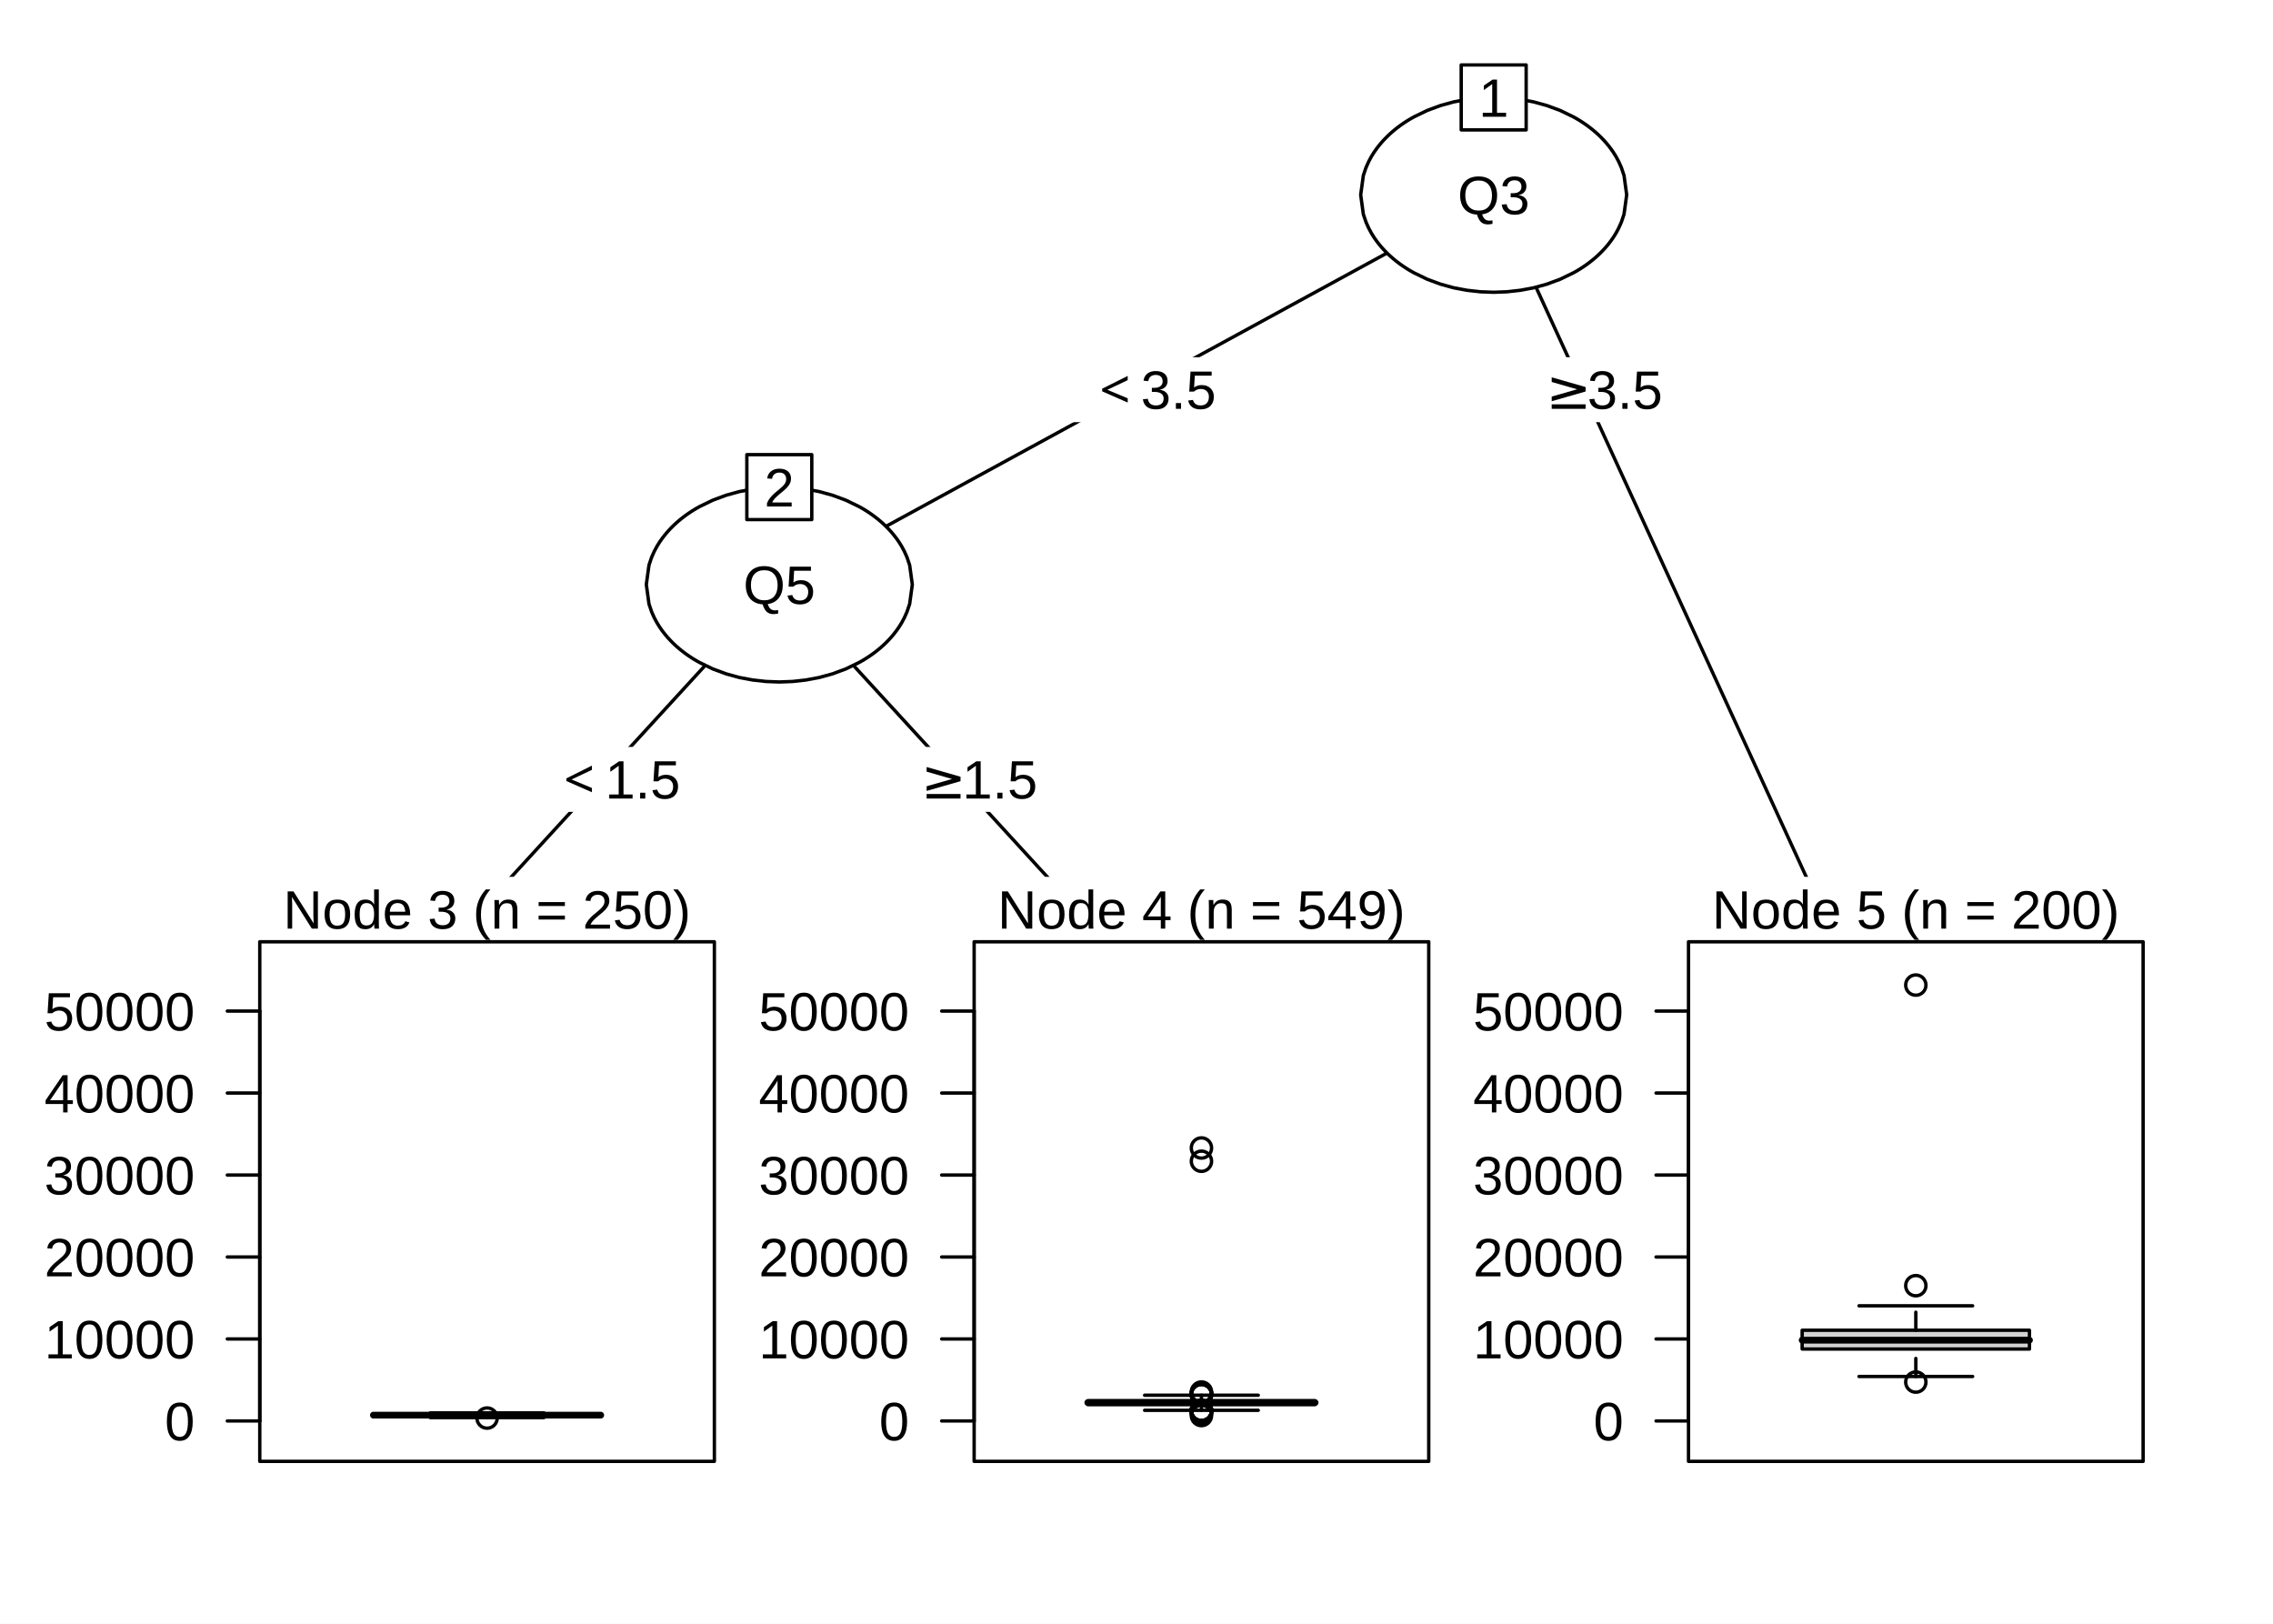
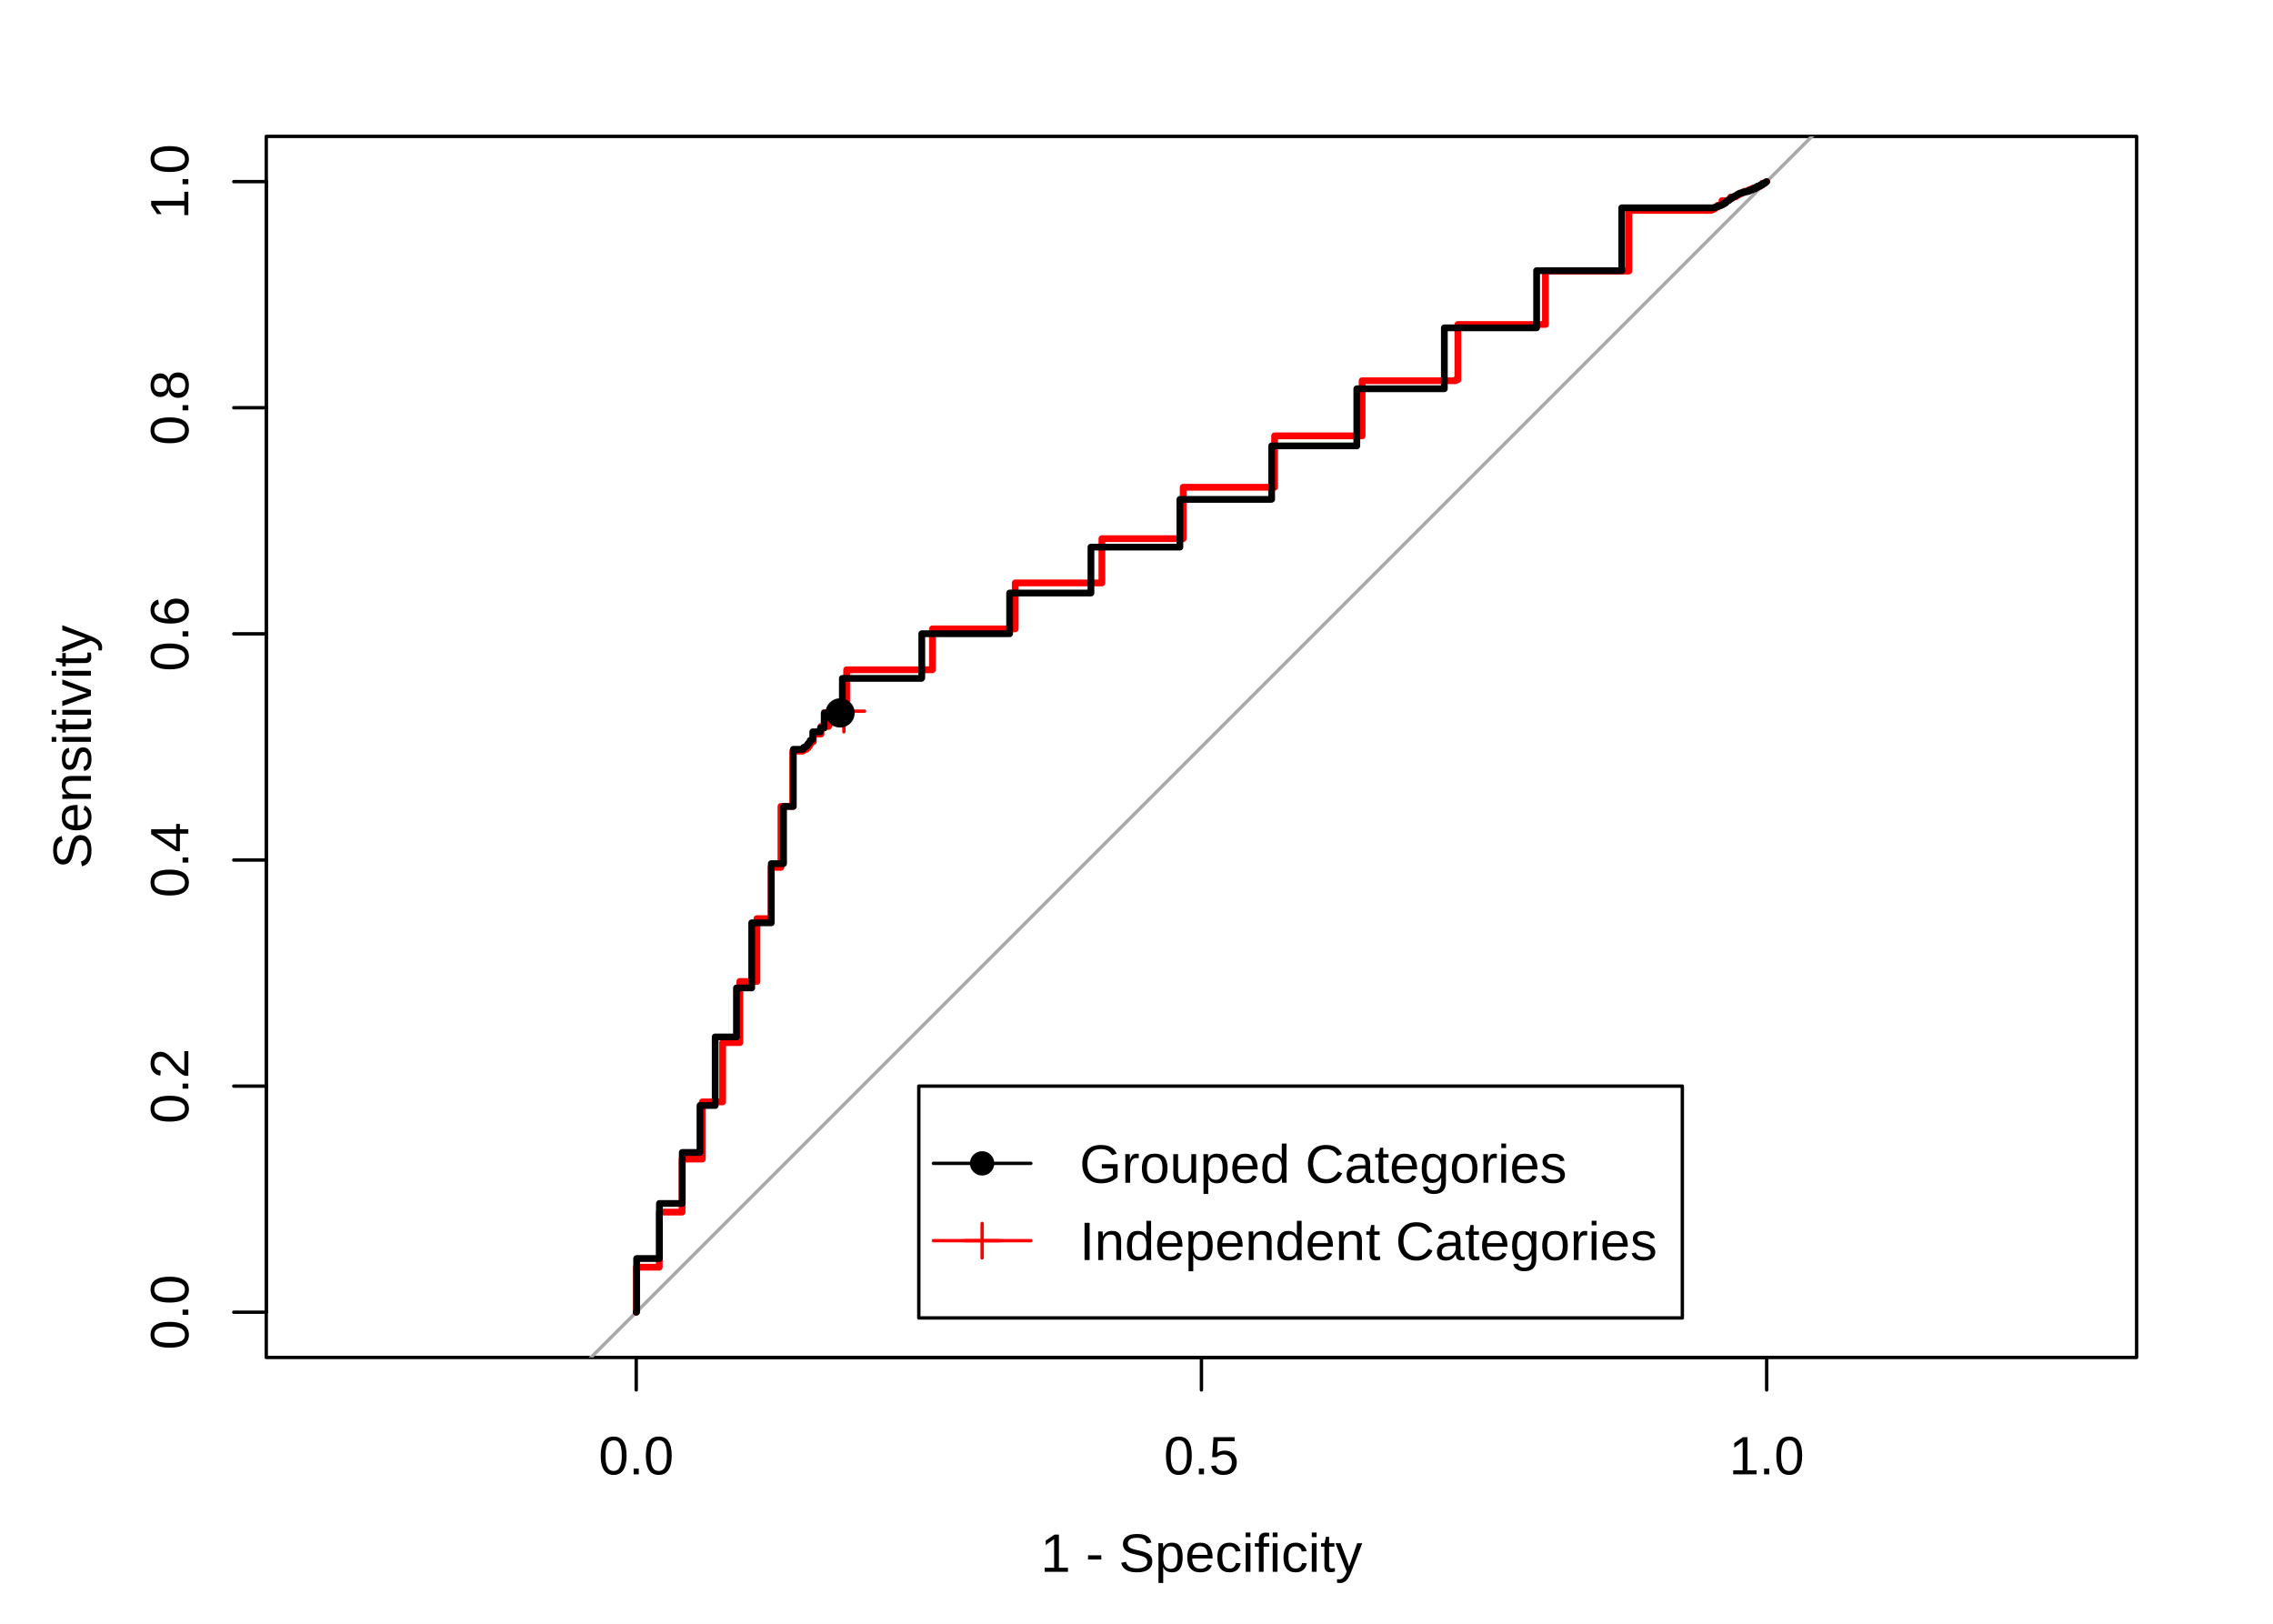
<svg xmlns="http://www.w3.org/2000/svg" viewBox="0 0 504.00 360.00">
  <defs>
    <style type="text/css">
    line, polyline, polygon, path, rect, circle {
      fill: none;
      stroke: #000000;
      stroke-linecap: round;
      stroke-linejoin: round;
      stroke-miterlimit: 10.00;
    }
  </style>
  </defs>
  <rect width="100%" height="100%" style="stroke: none; fill: #FFFFFF;" />
-   <polyline points="331.20,43.20 172.80,129.60 " style="stroke-width: 0.75;" />
-   <polyline points="331.20,43.20 410.40,216.00 " style="stroke-width: 0.75;" />
-   <polygon points="301.71,43.20 302.30,38.90 302.89,37.15 303.48,35.83 304.07,34.73 304.66,33.78 305.25,32.94 305.84,32.18 306.43,31.48 307.02,30.84 307.61,30.24 308.20,29.68 308.79,29.16 309.38,28.67 309.97,28.21 310.56,27.77 311.15,27.36 311.74,26.97 312.33,26.60 312.92,26.25 313.51,25.92 313.51,25.92 316.46,24.49 319.41,23.40 322.35,22.59 325.30,22.04 328.25,21.71 331.20,21.60 334.15,21.71 337.10,22.04 340.05,22.59 342.99,23.40 345.94,24.49 348.89,25.92 348.89,25.92 349.48,26.25 350.07,26.60 350.66,26.97 351.25,27.36 351.84,27.77 352.43,28.21 353.02,28.67 353.61,29.16 354.20,29.68 354.79,30.24 355.38,30.84 355.97,31.48 356.56,32.18 357.15,32.94 357.74,33.78 358.33,34.73 358.92,35.83 359.51,37.15 360.10,38.90 360.69,43.20 360.69,43.20 360.10,47.50 359.51,49.25 358.92,50.57 358.33,51.67 357.74,52.62 357.15,53.46 356.56,54.22 355.97,54.92 355.38,55.56 354.79,56.16 354.20,56.72 353.61,57.24 353.02,57.73 352.43,58.19 351.84,58.63 351.25,59.04 350.66,59.43 350.07,59.80 349.48,60.15 348.89,60.48 348.89,60.48 345.94,61.91 342.99,63.00 340.05,63.81 337.10,64.36 334.15,64.69 331.20,64.80 328.25,64.69 325.30,64.36 322.35,63.81 319.41,63.00 316.46,61.91 313.51,60.48 313.51,60.48 312.92,60.15 312.33,59.80 311.74,59.43 311.15,59.04 310.56,58.63 309.97,58.19 309.38,57.73 308.79,57.24 308.20,56.72 307.61,56.16 307.02,55.56 306.43,54.92 305.84,54.22 305.25,53.46 304.66,52.62 304.07,51.67 303.48,50.57 302.89,49.25 302.30,47.50 301.71,43.20 " style="stroke-width: 0.75; fill: #FFFFFF;" />
-   <text x="323.20" y="47.49" style="font-size: 12.00px; font-family: Arial;" textLength="16.01px" lengthAdjust="spacingAndGlyphs">Q3</text>
-   <rect x="324.00" y="14.40" width="14.40" height="14.40" style="stroke-width: 0.75; fill: #FFFFFF;" />
-   <text x="327.86" y="25.89" style="font-size: 12.00px; font-family: Arial;" textLength="6.67px" lengthAdjust="spacingAndGlyphs">1</text>
-   <rect x="234.35" y="79.20" width="35.30" height="14.40" style="stroke-width: 0.75; stroke: none; fill: #FFFFFF;" />
-   <text x="243.80" y="90.64" style="font-size: 12.00px; font-family: PT Serif;" textLength="6.40px" lengthAdjust="spacingAndGlyphs">&lt;</text>
-   <text x="252.97" y="90.64" style="font-size: 12.00px; font-family: Arial;" textLength="16.68px" lengthAdjust="spacingAndGlyphs">3.5</text>
-   <rect x="333.35" y="79.20" width="35.30" height="14.40" style="stroke-width: 0.75; stroke: none; fill: #FFFFFF;" />
-   <text x="342.80" y="90.64" style="font-size: 12.00px; font-family: PT Serif;" textLength="6.40px" lengthAdjust="spacingAndGlyphs">≥</text>
-   <text x="351.97" y="90.64" style="font-size: 12.00px; font-family: Arial;" textLength="16.68px" lengthAdjust="spacingAndGlyphs">3.5</text>
-   <polyline points="172.80,129.60 93.60,216.00 " style="stroke-width: 0.75;" />
-   <polyline points="172.80,129.60 252.00,216.00 " style="stroke-width: 0.75;" />
-   <polygon points="143.31,129.60 143.90,125.30 144.49,123.55 145.08,122.23 145.67,121.13 146.26,120.18 146.85,119.34 147.44,118.58 148.03,117.88 148.62,117.24 149.21,116.64 149.80,116.08 150.39,115.56 150.98,115.07 151.57,114.61 152.16,114.17 152.75,113.76 153.34,113.37 153.93,113.00 154.52,112.65 155.11,112.32 155.11,112.32 158.06,110.89 161.01,109.80 163.95,108.99 166.90,108.44 169.85,108.11 172.80,108.00 175.75,108.11 178.70,108.44 181.65,108.99 184.59,109.80 187.54,110.89 190.49,112.32 190.49,112.32 191.08,112.65 191.67,113.00 192.26,113.37 192.85,113.76 193.44,114.17 194.03,114.61 194.62,115.07 195.21,115.56 195.80,116.08 196.39,116.64 196.98,117.24 197.57,117.88 198.16,118.58 198.75,119.34 199.34,120.18 199.93,121.13 200.52,122.23 201.11,123.55 201.70,125.30 202.29,129.60 202.29,129.60 201.70,133.90 201.11,135.65 200.52,136.97 199.93,138.07 199.34,139.02 198.75,139.86 198.16,140.62 197.57,141.32 196.98,141.96 196.39,142.56 195.80,143.12 195.21,143.64 194.62,144.13 194.03,144.59 193.44,145.03 192.85,145.44 192.26,145.83 191.67,146.20 191.08,146.55 190.49,146.88 190.49,146.88 187.54,148.31 184.59,149.40 181.65,150.21 178.70,150.76 175.75,151.09 172.80,151.20 169.85,151.09 166.90,150.76 163.95,150.21 161.01,149.40 158.06,148.31 155.11,146.88 155.11,146.88 154.52,146.55 153.93,146.20 153.34,145.83 152.75,145.44 152.16,145.03 151.57,144.59 150.98,144.13 150.39,143.64 149.80,143.12 149.21,142.56 148.62,141.96 148.03,141.32 147.44,140.62 146.85,139.86 146.26,139.02 145.67,138.07 145.08,136.97 144.49,135.65 143.90,133.90 143.31,129.60 " style="stroke-width: 0.75; fill: #FFFFFF;" />
-   <text x="164.80" y="133.89" style="font-size: 12.00px; font-family: Arial;" textLength="16.01px" lengthAdjust="spacingAndGlyphs">Q5</text>
-   <rect x="165.60" y="100.80" width="14.40" height="14.40" style="stroke-width: 0.75; fill: #FFFFFF;" />
-   <text x="169.46" y="112.29" style="font-size: 12.00px; font-family: Arial;" textLength="6.67px" lengthAdjust="spacingAndGlyphs">2</text>
-   <rect x="115.55" y="165.60" width="35.30" height="14.40" style="stroke-width: 0.75; stroke: none; fill: #FFFFFF;" />
-   <text x="125.00" y="177.04" style="font-size: 12.00px; font-family: PT Serif;" textLength="6.40px" lengthAdjust="spacingAndGlyphs">&lt;</text>
-   <text x="134.17" y="177.04" style="font-size: 12.00px; font-family: Arial;" textLength="16.68px" lengthAdjust="spacingAndGlyphs">1.5</text>
-   <rect x="194.75" y="165.60" width="35.30" height="14.40" style="stroke-width: 0.75; stroke: none; fill: #FFFFFF;" />
-   <text x="204.20" y="177.04" style="font-size: 12.00px; font-family: PT Serif;" textLength="6.40px" lengthAdjust="spacingAndGlyphs">≥</text>
-   <text x="213.37" y="177.04" style="font-size: 12.00px; font-family: Arial;" textLength="16.68px" lengthAdjust="spacingAndGlyphs">1.5</text>
-   <rect x="14.40" y="194.40" width="158.40" height="129.60" style="stroke-width: 0.75; stroke: none; fill: #FFFFFF;" />
-   <text x="62.80" y="205.89" style="font-size: 12.00px; font-family: Arial;" textLength="90.39px" lengthAdjust="spacingAndGlyphs">Node 3 (n = 250)</text>
-   <polyline points="57.60,315.04 57.60,224.17 " style="stroke-width: 0.75;" />
-   <line x1="57.60" y1="315.04" x2="50.40" y2="315.04" style="stroke-width: 0.75;" />
-   <line x1="57.60" y1="296.86" x2="50.40" y2="296.86" style="stroke-width: 0.75;" />
-   <line x1="57.60" y1="278.69" x2="50.40" y2="278.69" style="stroke-width: 0.75;" />
-   <line x1="57.60" y1="260.52" x2="50.40" y2="260.52" style="stroke-width: 0.75;" />
-   <line x1="57.60" y1="242.34" x2="50.40" y2="242.34" style="stroke-width: 0.75;" />
-   <line x1="57.60" y1="224.17" x2="50.40" y2="224.17" style="stroke-width: 0.75;" />
-   <text x="36.53" y="319.33" style="font-size: 12.00px; font-family: Arial;" textLength="6.67px" lengthAdjust="spacingAndGlyphs">0</text>
-   <text x="9.83" y="301.16" style="font-size: 12.00px; font-family: Arial;" textLength="33.37px" lengthAdjust="spacingAndGlyphs">10000</text>
-   <text x="9.83" y="282.98" style="font-size: 12.00px; font-family: Arial;" textLength="33.37px" lengthAdjust="spacingAndGlyphs">20000</text>
-   <text x="9.83" y="264.81" style="font-size: 12.00px; font-family: Arial;" textLength="33.37px" lengthAdjust="spacingAndGlyphs">30000</text>
-   <text x="9.83" y="246.64" style="font-size: 12.00px; font-family: Arial;" textLength="33.37px" lengthAdjust="spacingAndGlyphs">40000</text>
-   <text x="9.83" y="228.46" style="font-size: 12.00px; font-family: Arial;" textLength="33.37px" lengthAdjust="spacingAndGlyphs">50000</text>
-   <rect x="57.60" y="208.80" width="100.80" height="115.20" style="stroke-width: 0.75;" />
+   <text x="230.72" y="348.48" style="font-size: 12.00px; font-family: Arial;" textLength="71.36px" lengthAdjust="spacingAndGlyphs">1 - Specificity</text>
+   <text transform="translate(20.16,192.61) rotate(-90)" style="font-size: 12.00px; font-family: Arial;" textLength="54.02px" lengthAdjust="spacingAndGlyphs">Sensitivity</text>
+   <polyline points="59.04,300.96 473.76,300.96 473.76,30.24 59.04,30.24 59.04,300.96 " style="stroke-width: 0.75;" />
+   <line x1="391.73" y1="300.96" x2="141.07" y2="300.96" style="stroke-width: 0.75;" />
+   <line x1="391.73" y1="300.96" x2="391.73" y2="308.16" style="stroke-width: 0.75;" />
+   <line x1="266.40" y1="300.96" x2="266.40" y2="308.16" style="stroke-width: 0.75;" />
+   <line x1="141.07" y1="300.96" x2="141.07" y2="308.16" style="stroke-width: 0.75;" />
+   <text x="132.73" y="326.88" style="font-size: 12.00px; font-family: Arial;" textLength="16.68px" lengthAdjust="spacingAndGlyphs">0.0</text>
+   <text x="258.06" y="326.88" style="font-size: 12.00px; font-family: Arial;" textLength="16.68px" lengthAdjust="spacingAndGlyphs">0.5</text>
+   <text x="383.39" y="326.88" style="font-size: 12.00px; font-family: Arial;" textLength="16.68px" lengthAdjust="spacingAndGlyphs">1.0</text>
+   <line x1="59.04" y1="290.93" x2="59.04" y2="40.27" style="stroke-width: 0.75;" />
+   <line x1="59.04" y1="290.93" x2="51.84" y2="290.93" style="stroke-width: 0.75;" />
+   <line x1="59.04" y1="240.80" x2="51.84" y2="240.80" style="stroke-width: 0.75;" />
+   <line x1="59.04" y1="190.67" x2="51.84" y2="190.67" style="stroke-width: 0.75;" />
+   <line x1="59.04" y1="140.53" x2="51.84" y2="140.53" style="stroke-width: 0.75;" />
+   <line x1="59.04" y1="90.40" x2="51.84" y2="90.40" style="stroke-width: 0.75;" />
+   <line x1="59.04" y1="40.27" x2="51.84" y2="40.27" style="stroke-width: 0.75;" />
+   <text transform="translate(41.76,299.27) rotate(-90)" style="font-size: 12.00px; font-family: Arial;" textLength="16.68px" lengthAdjust="spacingAndGlyphs">0.0</text>
+   <text transform="translate(41.76,249.14) rotate(-90)" style="font-size: 12.00px; font-family: Arial;" textLength="16.68px" lengthAdjust="spacingAndGlyphs">0.2</text>
+   <text transform="translate(41.76,199.01) rotate(-90)" style="font-size: 12.00px; font-family: Arial;" textLength="16.68px" lengthAdjust="spacingAndGlyphs">0.4</text>
+   <text transform="translate(41.76,148.87) rotate(-90)" style="font-size: 12.00px; font-family: Arial;" textLength="16.68px" lengthAdjust="spacingAndGlyphs">0.6</text>
+   <text transform="translate(41.76,98.74) rotate(-90)" style="font-size: 12.00px; font-family: Arial;" textLength="16.68px" lengthAdjust="spacingAndGlyphs">0.8</text>
+   <text transform="translate(41.76,48.61) rotate(-90)" style="font-size: 12.00px; font-family: Arial;" textLength="16.68px" lengthAdjust="spacingAndGlyphs">1.0</text>
  <defs>
-     <clipPath id="cpNTcuNjB8MTU4LjQwfDMyNC4wMHwyMDguODA=">
-       <rect x="57.60" y="208.80" width="100.80" height="115.20" />
+     <clipPath id="cpNTkuMDR8NDczLjc2fDMwMC45NnwzMC4yNA==">
+       <rect x="59.04" y="30.24" width="414.72" height="270.72" />
    </clipPath>
  </defs>
-   <polyline points="95.40,314.30 120.60,314.30 " style="stroke-width: 0.75;" clip-path="url(#cpNTcuNjB8MTU4LjQwfDMyNC4wMHwyMDguODA=)" />
-   <polyline points="108.00,314.30 108.00,313.89 " style="stroke-width: 0.75; stroke-dasharray: 4.00,4.00;" clip-path="url(#cpNTcuNjB8MTU4LjQwfDMyNC4wMHwyMDguODA=)" />
-   <rect x="82.80" y="313.61" width="50.40" height="0.28" style="stroke-width: 0.75; fill: #D3D3D3;" clip-path="url(#cpNTcuNjB8MTU4LjQwfDMyNC4wMHwyMDguODA=)" />
-   <polyline points="82.80,313.75 133.20,313.75 " style="stroke-width: 1.50;" clip-path="url(#cpNTcuNjB8MTU4LjQwfDMyNC4wMHwyMDguODA=)" />
-   <polyline points="108.00,313.61 108.00,313.25 " style="stroke-width: 0.75; stroke-dasharray: 4.00,4.00;" clip-path="url(#cpNTcuNjB8MTU4LjQwfDMyNC4wMHwyMDguODA=)" />
-   <polyline points="95.40,313.25 120.60,313.25 " style="stroke-width: 0.75;" clip-path="url(#cpNTcuNjB8MTU4LjQwfDMyNC4wMHwyMDguODA=)" />
-   <circle cx="108.00" cy="314.40" r="2.25" style="stroke-width: 0.75;" clip-path="url(#cpNTcuNjB8MTU4LjQwfDMyNC4wMHwyMDguODA=)" />
-   <defs>
-     <clipPath id="cpMC4wMHw1MDQuMDB8MzYwLjAwfDAuMDA=">
-       <rect x="0.00" y="0.00" width="504.00" height="360.00" />
-     </clipPath>
-   </defs>
-   <rect x="172.80" y="194.40" width="158.40" height="129.60" style="stroke-width: 0.75; stroke: none; fill: #FFFFFF;" clip-path="url(#cpMC4wMHw1MDQuMDB8MzYwLjAwfDAuMDA=)" />
-   <g clip-path="url(#cpMC4wMHw1MDQuMDB8MzYwLjAwfDAuMDA=)">
-     <text x="221.20" y="205.89" style="font-size: 12.00px; font-family: Arial;" textLength="90.39px" lengthAdjust="spacingAndGlyphs">Node 4 (n = 549)</text>
+   <line x1="72.00" y1="360.00" x2="432.00" y2="0.00" style="stroke-width: 0.75; stroke: #A9A9A9;" clip-path="url(#cpNTkuMDR8NDczLjc2fDMwMC45NnwzMC4yNA==)" />
+   <polyline points="391.73,40.27 391.71,40.27 391.71,40.28 391.68,40.28 391.68,40.30 391.62,40.30 391.62,40.31 391.60,40.31 391.60,40.31 391.60,40.31 391.60,40.33 391.58,40.33 391.58,40.43 391.47,40.43 391.47,40.43 391.47,40.43 391.47,40.45 391.38,40.45 391.38,40.55 391.32,40.55 391.32,40.63 390.83,40.63 390.83,40.96 390.76,40.96 390.76,41.04 390.27,41.04 390.27,41.31 390.25,41.31 390.25,41.31 390.20,41.31 390.20,41.31 389.71,41.31 389.71,41.52 389.37,41.52 389.37,41.67 388.74,41.67 388.74,41.91 388.25,41.91 388.25,42.09 388.19,42.09 388.19,42.15 387.67,42.15 387.67,42.33 387.57,42.33 387.57,42.39 386.90,42.39 386.90,42.53 386.90,42.53 386.90,42.56 386.86,42.56 386.86,42.56 386.43,42.56 386.43,42.76 386.30,42.76 386.30,42.80 386.21,42.80 386.21,42.86 385.85,42.86 385.85,43.03 385.85,43.03 385.85,43.07 385.83,43.07 385.83,43.09 385.74,43.09 385.74,43.09 385.72,43.09 385.72,43.09 385.68,43.09 385.68,43.10 385.53,43.10 385.53,43.18 385.38,43.18 385.38,43.30 385.12,43.30 385.12,43.45 384.90,43.45 384.90,43.63 384.73,43.63 384.73,43.69 383.75,43.69 383.75,44.14 383.60,44.14 383.60,44.23 383.43,44.23 383.43,44.37 383.27,44.37 383.27,44.41 383.15,44.41 383.15,44.43 382.95,44.43 382.95,44.49 381.82,44.49 381.82,45.24 381.79,45.24 381.79,45.27 381.60,45.27 381.60,45.39 381.45,45.39 381.45,45.44 381.30,45.44 381.30,45.53 380.85,45.53 380.85,45.83 380.81,45.83 380.81,45.95 380.29,45.95 380.29,46.28 380.01,46.28 380.01,46.41 379.82,46.41 379.82,46.50 379.54,46.50 379.54,46.60 379.48,46.60 379.48,46.62 379.42,46.62 379.42,46.63 379.39,46.63 379.39,46.65 361.18,46.65 361.18,60.08 361.03,60.08 361.03,60.11 342.67,60.11 342.67,71.94 323.26,71.94 323.26,84.19 323.03,84.19 323.03,84.19 322.77,84.19 322.77,84.41 302.03,84.41 302.03,96.63 282.62,96.63 282.62,108.03 282.59,108.03 282.59,108.03 262.35,108.03 262.35,119.43 244.33,119.43 244.33,129.24 225.11,129.24 225.11,139.42 225.02,139.42 225.02,139.43 206.75,139.43 206.75,148.48 206.73,148.48 206.73,148.50 187.73,148.50 187.73,157.12 187.70,157.12 187.70,157.15 187.68,157.15 187.68,157.17 187.36,157.17 187.36,157.40 187.32,157.40 187.32,157.41 187.28,157.41 187.28,157.47 187.23,157.47 187.23,157.52 187.19,157.52 187.19,157.56 187.13,157.56 187.13,157.59 187.12,157.59 187.12,157.65 187.12,157.65 187.12,157.67 187.06,157.67 187.06,157.67 187.04,157.67 187.04,157.70 187.02,157.70 187.02,157.70 184.55,157.70 184.55,160.23 183.72,160.23 183.72,161.06 182.04,161.06 182.04,162.75 180.35,162.75 180.35,164.41 180.30,164.41 180.30,164.42 180.15,164.42 180.15,164.48 180.09,164.48 180.09,164.50 180.07,164.50 180.07,164.50 180.07,164.50 180.07,164.51 179.92,164.51 179.92,164.54 179.92,164.54 179.92,164.57 179.88,164.57 179.88,164.63 179.87,164.63 179.87,164.65 179.83,164.65 179.83,164.68 179.81,164.68 179.81,164.68 179.77,164.68 179.77,164.86 179.73,164.86 179.73,164.88 179.66,164.88 179.66,165.12 179.64,165.12 179.64,165.12 179.53,165.12 179.53,165.30 179.34,165.30 179.34,165.60 179.17,165.60 179.17,165.83 178.85,165.83 178.85,166.10 178.82,166.10 178.82,166.13 178.67,166.13 178.67,166.16 178.44,166.16 178.44,166.29 178.29,166.29 178.29,166.35 178.25,166.35 178.25,166.37 178.22,166.37 178.22,166.40 178.10,166.40 178.10,166.43 178.09,166.43 178.09,166.46 177.97,166.46 177.97,166.52 177.95,166.52 177.95,166.52 177.95,166.52 177.95,166.54 175.78,166.54 175.78,178.78 173.16,178.78 173.16,192.30 170.99,192.30 170.99,203.67 167.84,203.67 167.84,217.60 164.04,217.60 164.04,231.16 160.23,231.16 160.23,244.28 160.23,244.28 160.23,244.30 155.74,244.30 155.74,256.97 151.24,256.97 151.24,268.73 146.18,268.73 146.18,280.95 141.12,280.95 141.12,290.90 141.09,290.90 141.09,290.93 141.07,290.93 141.07,290.93 " style="stroke-width: 1.50; stroke: #FF0000;" clip-path="url(#cpNTkuMDR8NDczLjc2fDMwMC45NnwzMC4yNA==)" />
+   <line x1="182.53" y1="157.67" x2="191.70" y2="157.67" style="stroke-width: 0.75; stroke: #FF0000;" clip-path="url(#cpNTkuMDR8NDczLjc2fDMwMC45NnwzMC4yNA==)" />
+   <line x1="187.12" y1="162.25" x2="187.12" y2="153.08" style="stroke-width: 0.75; stroke: #FF0000;" clip-path="url(#cpNTkuMDR8NDczLjc2fDMwMC45NnwzMC4yNA==)" />
+   <polyline points="391.73,40.27 391.70,40.27 391.70,40.30 391.68,40.30 391.68,40.33 391.66,40.33 391.66,40.34 391.62,40.34 391.62,40.36 391.58,40.36 391.58,40.37 391.56,40.37 391.56,40.42 391.49,40.42 391.49,40.42 391.49,40.42 391.49,40.45 391.43,40.45 391.43,40.45 391.43,40.45 391.43,40.46 391.40,40.46 391.40,40.48 391.40,40.48 391.40,40.49 391.36,40.49 391.36,40.51 391.36,40.51 391.36,40.52 391.28,40.52 391.28,40.64 391.23,40.64 391.23,40.72 390.78,40.72 390.78,40.99 390.33,40.99 390.33,41.26 389.73,41.26 389.73,41.56 389.17,41.56 389.17,41.88 389.07,41.88 389.07,41.90 388.55,41.90 388.55,42.11 387.95,42.11 387.95,42.32 387.86,42.32 387.86,42.39 387.41,42.39 387.41,42.51 386.81,42.51 386.81,42.66 386.32,42.66 386.32,42.76 386.30,42.76 386.30,42.76 386.24,42.76 386.24,42.82 385.72,42.82 385.72,42.88 385.70,42.88 385.70,42.91 385.64,42.91 385.64,42.94 385.61,42.94 385.61,42.97 385.51,42.97 385.51,43.01 385.42,43.01 385.42,43.03 385.40,43.03 385.40,43.04 385.34,43.04 385.34,43.07 385.27,43.07 385.27,43.19 385.20,43.19 385.20,43.25 385.05,43.25 385.05,43.34 384.88,43.34 384.88,43.42 384.84,43.42 384.84,43.45 384.65,43.45 384.65,43.54 384.60,43.54 384.60,43.57 384.45,43.57 384.45,43.65 384.31,43.65 384.31,43.71 384.24,43.71 384.24,43.80 383.96,43.80 383.96,44.02 383.92,44.02 383.92,44.04 383.86,44.04 383.86,44.05 383.81,44.05 383.81,44.10 383.53,44.10 383.53,44.32 383.28,44.32 383.28,44.49 383.02,44.49 383.02,44.66 382.95,44.66 382.95,44.69 382.72,44.69 382.72,44.82 382.70,44.82 382.70,44.85 382.67,44.85 382.67,44.99 382.37,44.99 382.37,45.14 382.35,45.14 382.35,45.21 382.23,45.21 382.23,45.27 382.07,45.27 382.07,45.36 381.80,45.36 381.80,45.49 381.62,45.49 381.62,45.58 381.09,45.58 381.09,45.76 381.07,45.76 381.07,45.76 380.81,45.76 380.81,45.83 380.70,45.83 380.70,45.86 380.62,45.86 380.62,45.86 380.44,45.86 380.44,45.92 380.40,45.92 380.40,46.00 380.06,46.00 380.06,46.07 359.60,46.07 359.60,60.01 340.72,60.01 340.72,72.68 320.26,72.68 320.26,86.19 300.85,86.19 300.85,98.86 281.97,98.86 281.97,110.69 281.86,110.69 281.86,110.72 261.62,110.72 261.62,121.30 241.90,121.30 241.90,131.48 223.87,131.48 223.87,140.50 204.39,140.50 204.39,150.31 204.33,150.31 204.33,150.37 204.31,150.37 204.31,150.41 186.78,150.41 186.78,157.86 186.72,157.86 186.72,157.86 186.70,157.86 186.70,157.89 186.57,157.89 186.57,157.92 186.55,157.92 186.55,157.92 186.50,157.92 186.50,157.92 186.46,157.92 186.46,157.94 186.44,157.94 186.44,157.95 186.39,157.95 186.39,157.97 186.35,157.97 186.35,158.00 186.31,158.00 186.31,158.00 186.27,158.00 186.27,158.06 186.25,158.06 186.25,158.06 186.22,158.06 186.22,158.07 186.05,158.07 186.05,158.09 182.75,158.09 182.75,161.41 181.91,161.41 181.91,162.25 180.22,162.25 180.22,163.91 180.20,163.91 180.20,163.93 180.18,163.93 180.18,163.93 180.18,163.93 180.18,163.97 180.11,163.97 180.11,163.99 180.07,163.99 180.07,164.03 180.00,164.03 180.00,164.03 179.81,164.03 179.81,164.12 179.70,164.12 179.70,164.15 179.68,164.15 179.68,164.15 179.64,164.15 179.64,164.39 179.58,164.39 179.58,164.48 179.57,164.48 179.57,164.53 179.51,164.53 179.51,164.53 179.47,164.53 179.47,164.68 179.45,164.68 179.45,164.70 179.38,164.70 179.38,164.85 179.27,164.85 179.27,164.89 179.15,164.89 179.15,165.07 179.04,165.07 179.04,165.25 178.99,165.25 178.99,165.31 178.93,165.31 178.93,165.34 178.85,165.34 178.85,165.43 178.82,165.43 178.82,165.46 178.78,165.46 178.78,165.49 178.63,165.49 178.63,165.63 178.59,165.63 178.59,165.63 178.48,165.63 178.48,165.69 178.20,165.69 178.20,165.83 178.16,165.83 178.16,165.92 178.16,165.92 178.16,165.95 178.16,165.95 178.16,165.96 178.16,165.96 178.16,165.98 178.16,165.98 178.16,166.01 178.14,166.01 178.14,166.02 178.14,166.02 178.14,166.04 178.12,166.04 178.12,166.07 178.09,166.07 178.09,166.08 178.05,166.08 178.05,166.13 178.01,166.13 178.01,166.13 175.91,166.13 175.91,178.80 173.74,178.80 173.74,191.48 171.02,191.48 171.02,204.60 166.68,204.60 166.68,219.04 163.30,219.04 163.30,229.90 158.58,229.90 158.58,245.10 155.21,245.10 155.21,255.51 151.28,255.51 151.28,266.82 146.22,266.82 146.22,279.03 141.16,279.03 141.16,290.80 141.12,290.80 141.12,290.89 141.10,290.89 141.10,290.92 141.07,290.92 141.07,290.93 " style="stroke-width: 1.50;" clip-path="url(#cpNTkuMDR8NDczLjc2fDMwMC45NnwzMC4yNA==)" />
+   <circle cx="186.27" cy="158.06" r="3.24" style="stroke-width: 0.75; stroke: none; fill: #000000;" clip-path="url(#cpNTkuMDR8NDczLjc2fDMwMC45NnwzMC4yNA==)" />
+   <rect x="203.73" y="240.80" width="169.30" height="51.40" style="stroke-width: 0.75;" clip-path="url(#cpNTkuMDR8NDczLjc2fDMwMC45NnwzMC4yNA==)" />
+   <line x1="206.97" y1="257.93" x2="228.57" y2="257.93" style="stroke-width: 0.75;" clip-path="url(#cpNTkuMDR8NDczLjc2fDMwMC45NnwzMC4yNA==)" />
+   <line x1="206.97" y1="275.07" x2="228.57" y2="275.07" style="stroke-width: 0.75; stroke: #FF0000;" clip-path="url(#cpNTkuMDR8NDczLjc2fDMwMC45NnwzMC4yNA==)" />
+   <circle cx="217.77" cy="257.93" r="2.70" style="stroke-width: 0.75; stroke: none; fill: #000000;" clip-path="url(#cpNTkuMDR8NDczLjc2fDMwMC45NnwzMC4yNA==)" />
+   <line x1="213.95" y1="275.07" x2="221.59" y2="275.07" style="stroke-width: 0.75; stroke: #FF0000;" clip-path="url(#cpNTkuMDR8NDczLjc2fDMwMC45NnwzMC4yNA==)" />
+   <line x1="217.77" y1="278.89" x2="217.77" y2="271.25" style="stroke-width: 0.75; stroke: #FF0000;" clip-path="url(#cpNTkuMDR8NDczLjc2fDMwMC45NnwzMC4yNA==)" />
+   <g clip-path="url(#cpNTkuMDR8NDczLjc2fDMwMC45NnwzMC4yNA==)">
+     <text x="239.37" y="262.23" style="font-size: 12.00px; font-family: Arial;" textLength="108.06px" lengthAdjust="spacingAndGlyphs">Grouped Categories</text>
  </g>
-   <polyline points="216.00,315.04 216.00,224.17 " style="stroke-width: 0.75;" clip-path="url(#cpMC4wMHw1MDQuMDB8MzYwLjAwfDAuMDA=)" />
-   <line x1="216.00" y1="315.04" x2="208.80" y2="315.04" style="stroke-width: 0.75;" clip-path="url(#cpMC4wMHw1MDQuMDB8MzYwLjAwfDAuMDA=)" />
-   <line x1="216.00" y1="296.86" x2="208.80" y2="296.86" style="stroke-width: 0.75;" clip-path="url(#cpMC4wMHw1MDQuMDB8MzYwLjAwfDAuMDA=)" />
-   <line x1="216.00" y1="278.69" x2="208.80" y2="278.69" style="stroke-width: 0.75;" clip-path="url(#cpMC4wMHw1MDQuMDB8MzYwLjAwfDAuMDA=)" />
-   <line x1="216.00" y1="260.52" x2="208.80" y2="260.52" style="stroke-width: 0.75;" clip-path="url(#cpMC4wMHw1MDQuMDB8MzYwLjAwfDAuMDA=)" />
-   <line x1="216.00" y1="242.34" x2="208.80" y2="242.34" style="stroke-width: 0.75;" clip-path="url(#cpMC4wMHw1MDQuMDB8MzYwLjAwfDAuMDA=)" />
-   <line x1="216.00" y1="224.17" x2="208.80" y2="224.17" style="stroke-width: 0.75;" clip-path="url(#cpMC4wMHw1MDQuMDB8MzYwLjAwfDAuMDA=)" />
-   <g clip-path="url(#cpMC4wMHw1MDQuMDB8MzYwLjAwfDAuMDA=)">
-     <text x="194.93" y="319.33" style="font-size: 12.00px; font-family: Arial;" textLength="6.67px" lengthAdjust="spacingAndGlyphs">0</text>
+   <g clip-path="url(#cpNTkuMDR8NDczLjc2fDMwMC45NnwzMC4yNA==)">
+     <text x="239.37" y="279.36" style="font-size: 12.00px; font-family: Arial;" textLength="128.10px" lengthAdjust="spacingAndGlyphs">Independent Categories</text>
  </g>
-   <g clip-path="url(#cpMC4wMHw1MDQuMDB8MzYwLjAwfDAuMDA=)">
-     <text x="168.23" y="301.16" style="font-size: 12.00px; font-family: Arial;" textLength="33.37px" lengthAdjust="spacingAndGlyphs">10000</text>
-   </g>
-   <g clip-path="url(#cpMC4wMHw1MDQuMDB8MzYwLjAwfDAuMDA=)">
-     <text x="168.23" y="282.98" style="font-size: 12.00px; font-family: Arial;" textLength="33.37px" lengthAdjust="spacingAndGlyphs">20000</text>
-   </g>
-   <g clip-path="url(#cpMC4wMHw1MDQuMDB8MzYwLjAwfDAuMDA=)">
-     <text x="168.23" y="264.81" style="font-size: 12.00px; font-family: Arial;" textLength="33.37px" lengthAdjust="spacingAndGlyphs">30000</text>
-   </g>
-   <g clip-path="url(#cpMC4wMHw1MDQuMDB8MzYwLjAwfDAuMDA=)">
-     <text x="168.23" y="246.64" style="font-size: 12.00px; font-family: Arial;" textLength="33.37px" lengthAdjust="spacingAndGlyphs">40000</text>
-   </g>
-   <g clip-path="url(#cpMC4wMHw1MDQuMDB8MzYwLjAwfDAuMDA=)">
-     <text x="168.23" y="228.46" style="font-size: 12.00px; font-family: Arial;" textLength="33.37px" lengthAdjust="spacingAndGlyphs">50000</text>
-   </g>
-   <rect x="216.00" y="208.80" width="100.80" height="115.20" style="stroke-width: 0.75;" clip-path="url(#cpMC4wMHw1MDQuMDB8MzYwLjAwfDAuMDA=)" />
-   <defs>
-     <clipPath id="cpMjE2LjAwfDMxNi44MHwzMjQuMDB8MjA4Ljgw">
-       <rect x="216.00" y="208.80" width="100.80" height="115.20" />
-     </clipPath>
-   </defs>
-   <polyline points="253.80,312.68 279.00,312.68 " style="stroke-width: 0.75;" clip-path="url(#cpMjE2LjAwfDMxNi44MHwzMjQuMDB8MjA4Ljgw)" />
-   <polyline points="266.40,312.68 266.40,311.41 " style="stroke-width: 0.75; stroke-dasharray: 4.00,4.00;" clip-path="url(#cpMjE2LjAwfDMxNi44MHwzMjQuMDB8MjA4Ljgw)" />
-   <rect x="241.20" y="310.56" width="50.40" height="0.85" style="stroke-width: 0.75; fill: #D3D3D3;" clip-path="url(#cpMjE2LjAwfDMxNi44MHwzMjQuMDB8MjA4Ljgw)" />
-   <polyline points="241.20,310.97 291.60,310.97 " style="stroke-width: 1.50;" clip-path="url(#cpMjE2LjAwfDMxNi44MHwzMjQuMDB8MjA4Ljgw)" />
-   <polyline points="266.40,310.56 266.40,309.34 " style="stroke-width: 0.75; stroke-dasharray: 4.00,4.00;" clip-path="url(#cpMjE2LjAwfDMxNi44MHwzMjQuMDB8MjA4Ljgw)" />
-   <polyline points="253.80,309.34 279.00,309.34 " style="stroke-width: 0.75;" clip-path="url(#cpMjE2LjAwfDMxNi44MHwzMjQuMDB8MjA4Ljgw)" />
-   <circle cx="266.40" cy="312.79" r="2.25" style="stroke-width: 0.75;" clip-path="url(#cpMjE2LjAwfDMxNi44MHwzMjQuMDB8MjA4Ljgw)" />
-   <circle cx="266.40" cy="313.06" r="2.25" style="stroke-width: 0.75;" clip-path="url(#cpMjE2LjAwfDMxNi44MHwzMjQuMDB8MjA4Ljgw)" />
-   <circle cx="266.40" cy="312.88" r="2.25" style="stroke-width: 0.75;" clip-path="url(#cpMjE2LjAwfDMxNi44MHwzMjQuMDB8MjA4Ljgw)" />
-   <circle cx="266.40" cy="309.10" r="2.25" style="stroke-width: 0.75;" clip-path="url(#cpMjE2LjAwfDMxNi44MHwzMjQuMDB8MjA4Ljgw)" />
-   <circle cx="266.40" cy="312.68" r="2.25" style="stroke-width: 0.75;" clip-path="url(#cpMjE2LjAwfDMxNi44MHwzMjQuMDB8MjA4Ljgw)" />
-   <circle cx="266.40" cy="309.16" r="2.25" style="stroke-width: 0.75;" clip-path="url(#cpMjE2LjAwfDMxNi44MHwzMjQuMDB8MjA4Ljgw)" />
-   <circle cx="266.40" cy="312.77" r="2.25" style="stroke-width: 0.75;" clip-path="url(#cpMjE2LjAwfDMxNi44MHwzMjQuMDB8MjA4Ljgw)" />
-   <circle cx="266.40" cy="309.10" r="2.25" style="stroke-width: 0.75;" clip-path="url(#cpMjE2LjAwfDMxNi44MHwzMjQuMDB8MjA4Ljgw)" />
-   <circle cx="266.40" cy="312.81" r="2.25" style="stroke-width: 0.75;" clip-path="url(#cpMjE2LjAwfDMxNi44MHwzMjQuMDB8MjA4Ljgw)" />
-   <circle cx="266.40" cy="309.23" r="2.25" style="stroke-width: 0.75;" clip-path="url(#cpMjE2LjAwfDMxNi44MHwzMjQuMDB8MjA4Ljgw)" />
-   <circle cx="266.40" cy="313.32" r="2.25" style="stroke-width: 0.75;" clip-path="url(#cpMjE2LjAwfDMxNi44MHwzMjQuMDB8MjA4Ljgw)" />
-   <circle cx="266.40" cy="312.90" r="2.25" style="stroke-width: 0.75;" clip-path="url(#cpMjE2LjAwfDMxNi44MHwzMjQuMDB8MjA4Ljgw)" />
-   <circle cx="266.40" cy="257.46" r="2.25" style="stroke-width: 0.75;" clip-path="url(#cpMjE2LjAwfDMxNi44MHwzMjQuMDB8MjA4Ljgw)" />
-   <circle cx="266.40" cy="312.73" r="2.25" style="stroke-width: 0.75;" clip-path="url(#cpMjE2LjAwfDMxNi44MHwzMjQuMDB8MjA4Ljgw)" />
-   <circle cx="266.40" cy="308.63" r="2.25" style="stroke-width: 0.75;" clip-path="url(#cpMjE2LjAwfDMxNi44MHwzMjQuMDB8MjA4Ljgw)" />
-   <circle cx="266.40" cy="312.70" r="2.25" style="stroke-width: 0.75;" clip-path="url(#cpMjE2LjAwfDMxNi44MHwzMjQuMDB8MjA4Ljgw)" />
-   <circle cx="266.40" cy="254.52" r="2.25" style="stroke-width: 0.75;" clip-path="url(#cpMjE2LjAwfDMxNi44MHwzMjQuMDB8MjA4Ljgw)" />
-   <circle cx="266.40" cy="313.84" r="2.25" style="stroke-width: 0.75;" clip-path="url(#cpMjE2LjAwfDMxNi44MHwzMjQuMDB8MjA4Ljgw)" />
-   <circle cx="266.40" cy="309.16" r="2.25" style="stroke-width: 0.75;" clip-path="url(#cpMjE2LjAwfDMxNi44MHwzMjQuMDB8MjA4Ljgw)" />
-   <circle cx="266.40" cy="308.84" r="2.25" style="stroke-width: 0.75;" clip-path="url(#cpMjE2LjAwfDMxNi44MHwzMjQuMDB8MjA4Ljgw)" />
-   <circle cx="266.40" cy="312.85" r="2.25" style="stroke-width: 0.75;" clip-path="url(#cpMjE2LjAwfDMxNi44MHwzMjQuMDB8MjA4Ljgw)" />
-   <defs>
-     <clipPath id="cpMC4wMHw1MDQuMDB8MzYwLjAwfDAuMDA=">
-       <rect x="0.00" y="0.00" width="504.00" height="360.00" />
-     </clipPath>
-   </defs>
-   <rect x="331.20" y="194.40" width="158.40" height="129.60" style="stroke-width: 0.75; stroke: none; fill: #FFFFFF;" clip-path="url(#cpMC4wMHw1MDQuMDB8MzYwLjAwfDAuMDA=)" />
-   <g clip-path="url(#cpMC4wMHw1MDQuMDB8MzYwLjAwfDAuMDA=)">
-     <text x="379.60" y="205.89" style="font-size: 12.00px; font-family: Arial;" textLength="90.39px" lengthAdjust="spacingAndGlyphs">Node 5 (n = 200)</text>
-   </g>
-   <polyline points="374.40,315.04 374.40,224.17 " style="stroke-width: 0.75;" clip-path="url(#cpMC4wMHw1MDQuMDB8MzYwLjAwfDAuMDA=)" />
-   <line x1="374.40" y1="315.04" x2="367.20" y2="315.04" style="stroke-width: 0.75;" clip-path="url(#cpMC4wMHw1MDQuMDB8MzYwLjAwfDAuMDA=)" />
-   <line x1="374.40" y1="296.86" x2="367.20" y2="296.86" style="stroke-width: 0.75;" clip-path="url(#cpMC4wMHw1MDQuMDB8MzYwLjAwfDAuMDA=)" />
-   <line x1="374.40" y1="278.69" x2="367.20" y2="278.69" style="stroke-width: 0.75;" clip-path="url(#cpMC4wMHw1MDQuMDB8MzYwLjAwfDAuMDA=)" />
-   <line x1="374.40" y1="260.52" x2="367.20" y2="260.52" style="stroke-width: 0.75;" clip-path="url(#cpMC4wMHw1MDQuMDB8MzYwLjAwfDAuMDA=)" />
-   <line x1="374.40" y1="242.34" x2="367.20" y2="242.34" style="stroke-width: 0.75;" clip-path="url(#cpMC4wMHw1MDQuMDB8MzYwLjAwfDAuMDA=)" />
-   <line x1="374.40" y1="224.17" x2="367.20" y2="224.17" style="stroke-width: 0.75;" clip-path="url(#cpMC4wMHw1MDQuMDB8MzYwLjAwfDAuMDA=)" />
-   <g clip-path="url(#cpMC4wMHw1MDQuMDB8MzYwLjAwfDAuMDA=)">
-     <text x="353.33" y="319.33" style="font-size: 12.00px; font-family: Arial;" textLength="6.67px" lengthAdjust="spacingAndGlyphs">0</text>
-   </g>
-   <g clip-path="url(#cpMC4wMHw1MDQuMDB8MzYwLjAwfDAuMDA=)">
-     <text x="326.63" y="301.16" style="font-size: 12.00px; font-family: Arial;" textLength="33.37px" lengthAdjust="spacingAndGlyphs">10000</text>
-   </g>
-   <g clip-path="url(#cpMC4wMHw1MDQuMDB8MzYwLjAwfDAuMDA=)">
-     <text x="326.63" y="282.98" style="font-size: 12.00px; font-family: Arial;" textLength="33.37px" lengthAdjust="spacingAndGlyphs">20000</text>
-   </g>
-   <g clip-path="url(#cpMC4wMHw1MDQuMDB8MzYwLjAwfDAuMDA=)">
-     <text x="326.63" y="264.81" style="font-size: 12.00px; font-family: Arial;" textLength="33.37px" lengthAdjust="spacingAndGlyphs">30000</text>
-   </g>
-   <g clip-path="url(#cpMC4wMHw1MDQuMDB8MzYwLjAwfDAuMDA=)">
-     <text x="326.63" y="246.64" style="font-size: 12.00px; font-family: Arial;" textLength="33.37px" lengthAdjust="spacingAndGlyphs">40000</text>
-   </g>
-   <g clip-path="url(#cpMC4wMHw1MDQuMDB8MzYwLjAwfDAuMDA=)">
-     <text x="326.63" y="228.46" style="font-size: 12.00px; font-family: Arial;" textLength="33.37px" lengthAdjust="spacingAndGlyphs">50000</text>
-   </g>
-   <rect x="374.40" y="208.80" width="100.80" height="115.20" style="stroke-width: 0.75;" clip-path="url(#cpMC4wMHw1MDQuMDB8MzYwLjAwfDAuMDA=)" />
-   <defs>
-     <clipPath id="cpMzc0LjQwfDQ3NS4yMHwzMjQuMDB8MjA4Ljgw">
-       <rect x="374.40" y="208.80" width="100.80" height="115.20" />
-     </clipPath>
-   </defs>
-   <polyline points="412.20,305.18 437.40,305.18 " style="stroke-width: 0.75;" clip-path="url(#cpMzc0LjQwfDQ3NS4yMHwzMjQuMDB8MjA4Ljgw)" />
-   <polyline points="424.80,305.18 424.80,299.09 " style="stroke-width: 0.75; stroke-dasharray: 4.00,4.00;" clip-path="url(#cpMzc0LjQwfDQ3NS4yMHwzMjQuMDB8MjA4Ljgw)" />
-   <rect x="399.60" y="294.93" width="50.40" height="4.16" style="stroke-width: 0.75; fill: #D3D3D3;" clip-path="url(#cpMzc0LjQwfDQ3NS4yMHwzMjQuMDB8MjA4Ljgw)" />
-   <polyline points="399.60,297.13 450.00,297.13 " style="stroke-width: 1.50;" clip-path="url(#cpMzc0LjQwfDQ3NS4yMHwzMjQuMDB8MjA4Ljgw)" />
-   <polyline points="424.80,294.93 424.80,289.51 " style="stroke-width: 0.75; stroke-dasharray: 4.00,4.00;" clip-path="url(#cpMzc0LjQwfDQ3NS4yMHwzMjQuMDB8MjA4Ljgw)" />
-   <polyline points="412.20,289.51 437.40,289.51 " style="stroke-width: 0.75;" clip-path="url(#cpMzc0LjQwfDQ3NS4yMHwzMjQuMDB8MjA4Ljgw)" />
-   <circle cx="424.80" cy="285.05" r="2.25" style="stroke-width: 0.75;" clip-path="url(#cpMzc0LjQwfDQ3NS4yMHwzMjQuMDB8MjA4Ljgw)" />
-   <circle cx="424.80" cy="218.40" r="2.25" style="stroke-width: 0.75;" clip-path="url(#cpMzc0LjQwfDQ3NS4yMHwzMjQuMDB8MjA4Ljgw)" />
-   <circle cx="424.80" cy="306.42" r="2.25" style="stroke-width: 0.75;" clip-path="url(#cpMzc0LjQwfDQ3NS4yMHwzMjQuMDB8MjA4Ljgw)" />
-   <defs>
-     <clipPath id="cpMC4wMHw1MDQuMDB8MzYwLjAwfDAuMDA=">
-       <rect x="0.00" y="0.00" width="504.00" height="360.00" />
-     </clipPath>
-   </defs>
</svg>
